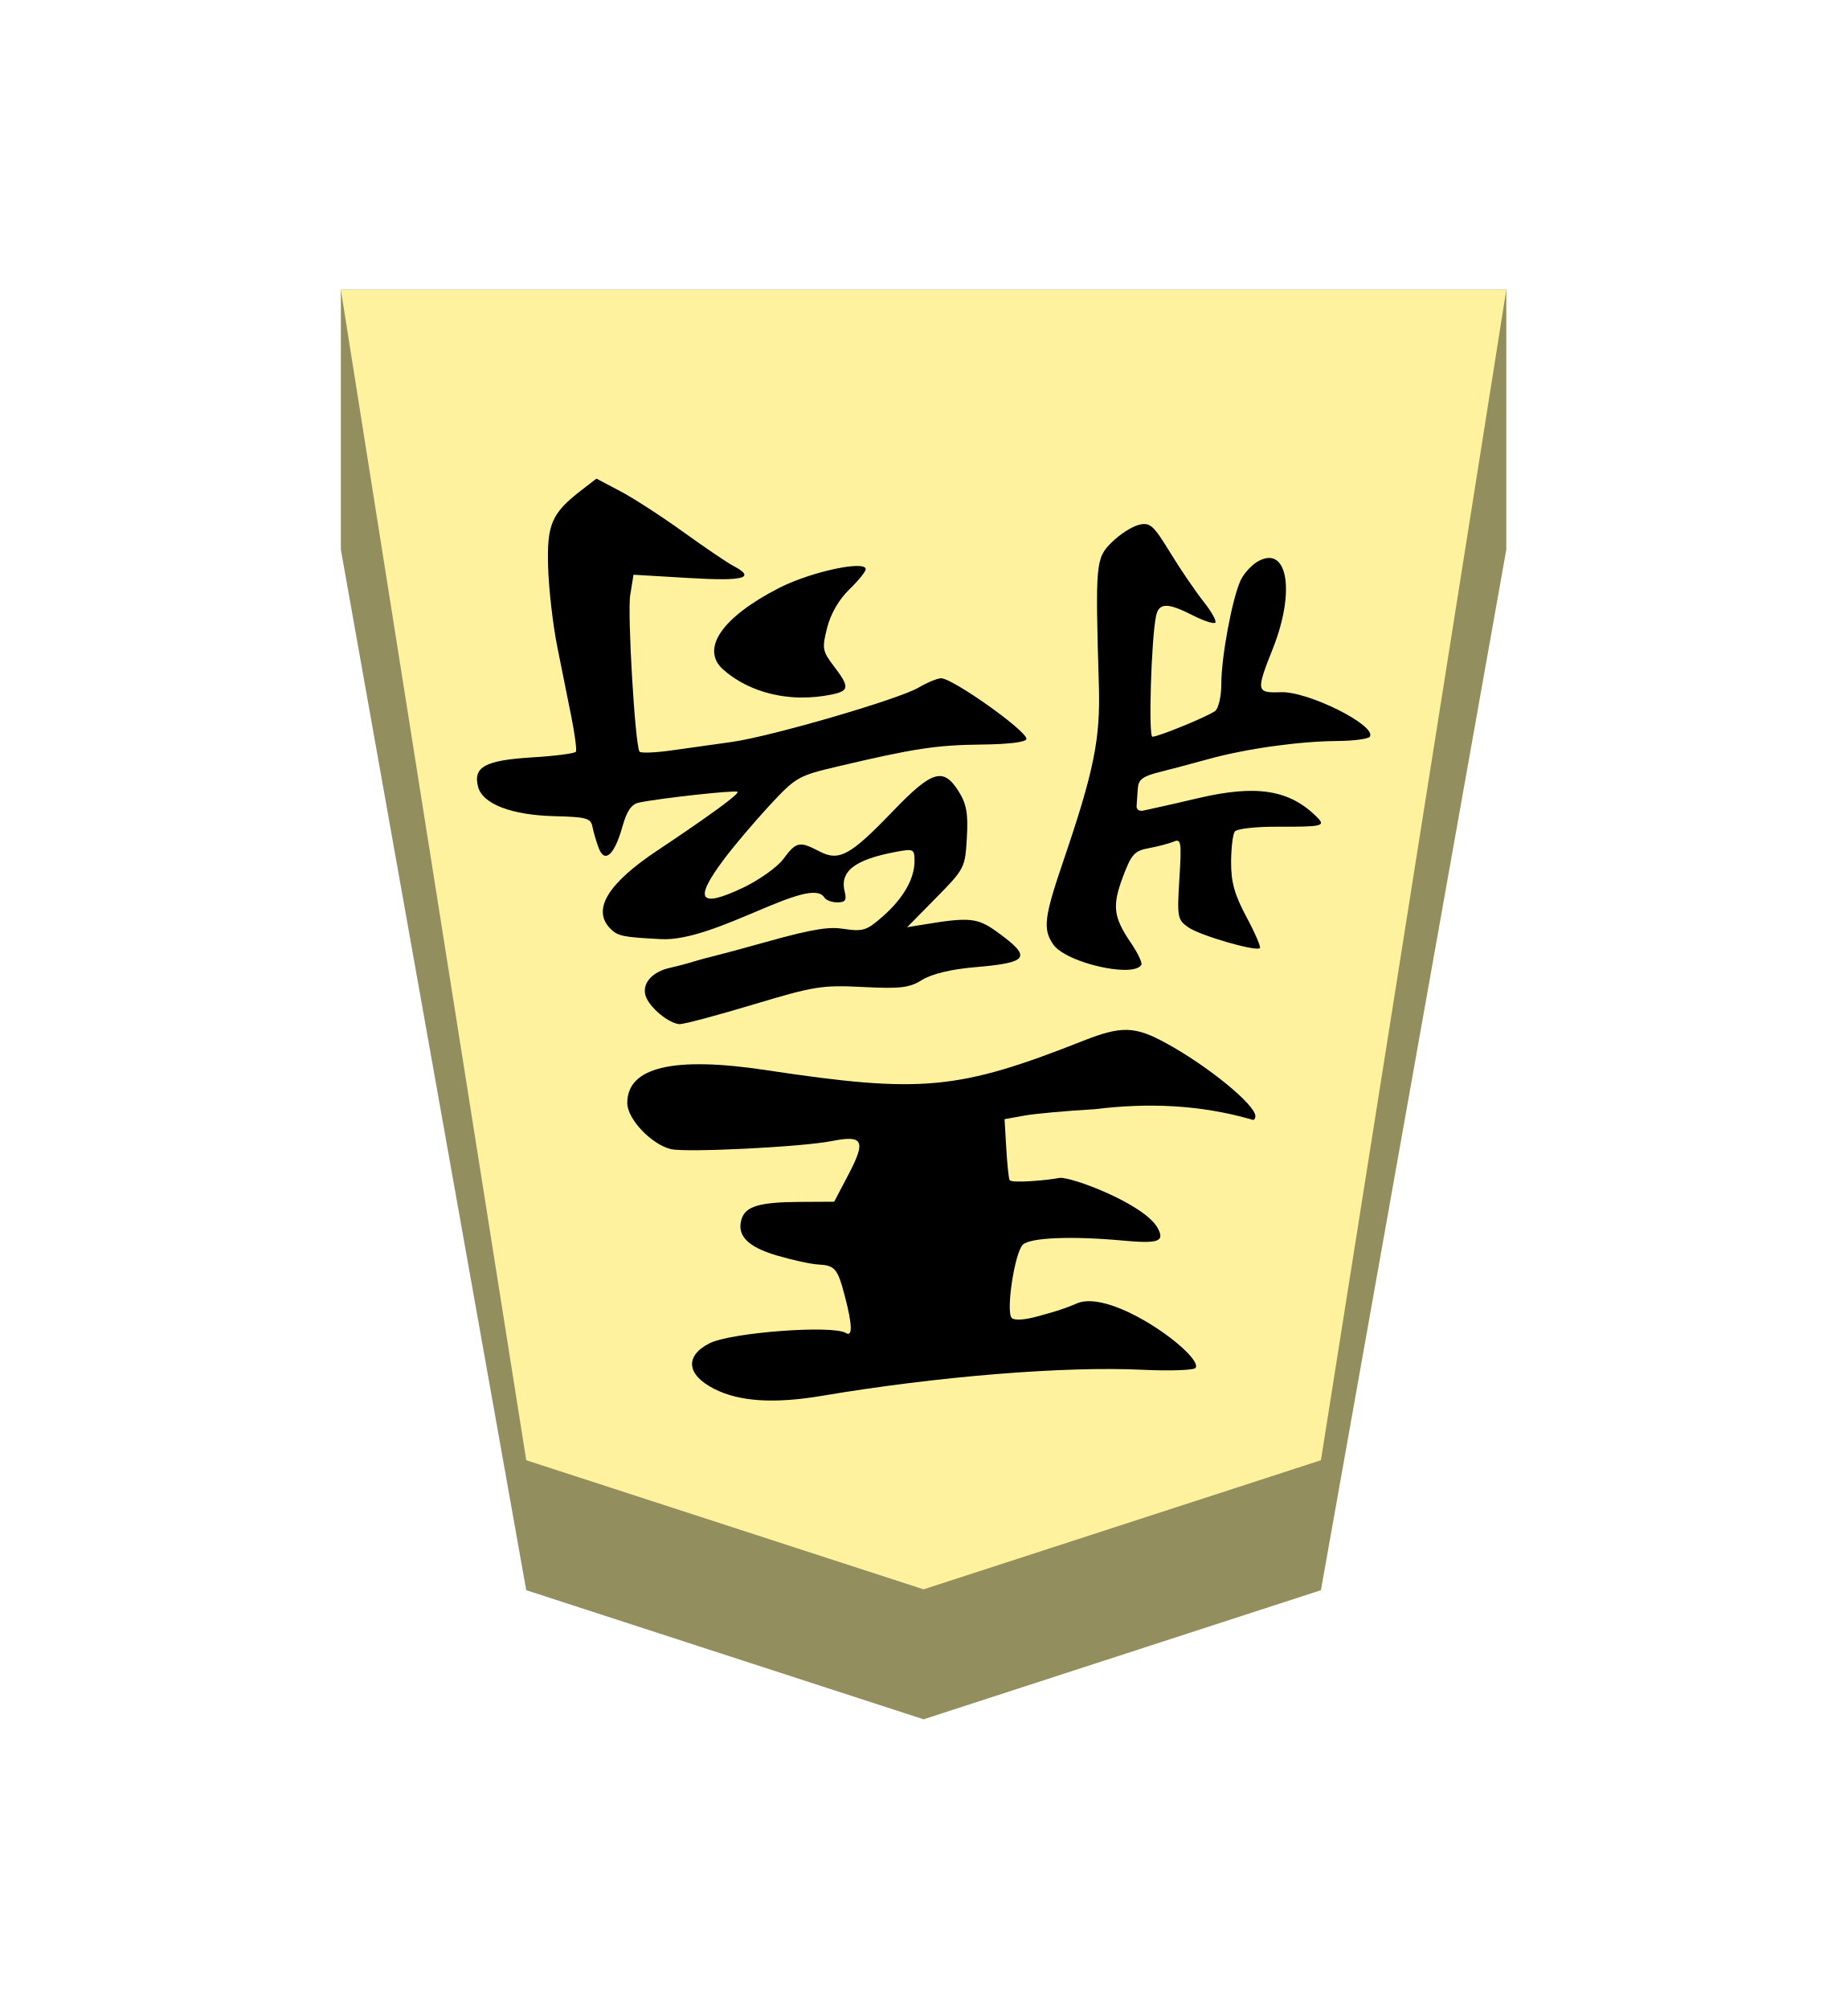
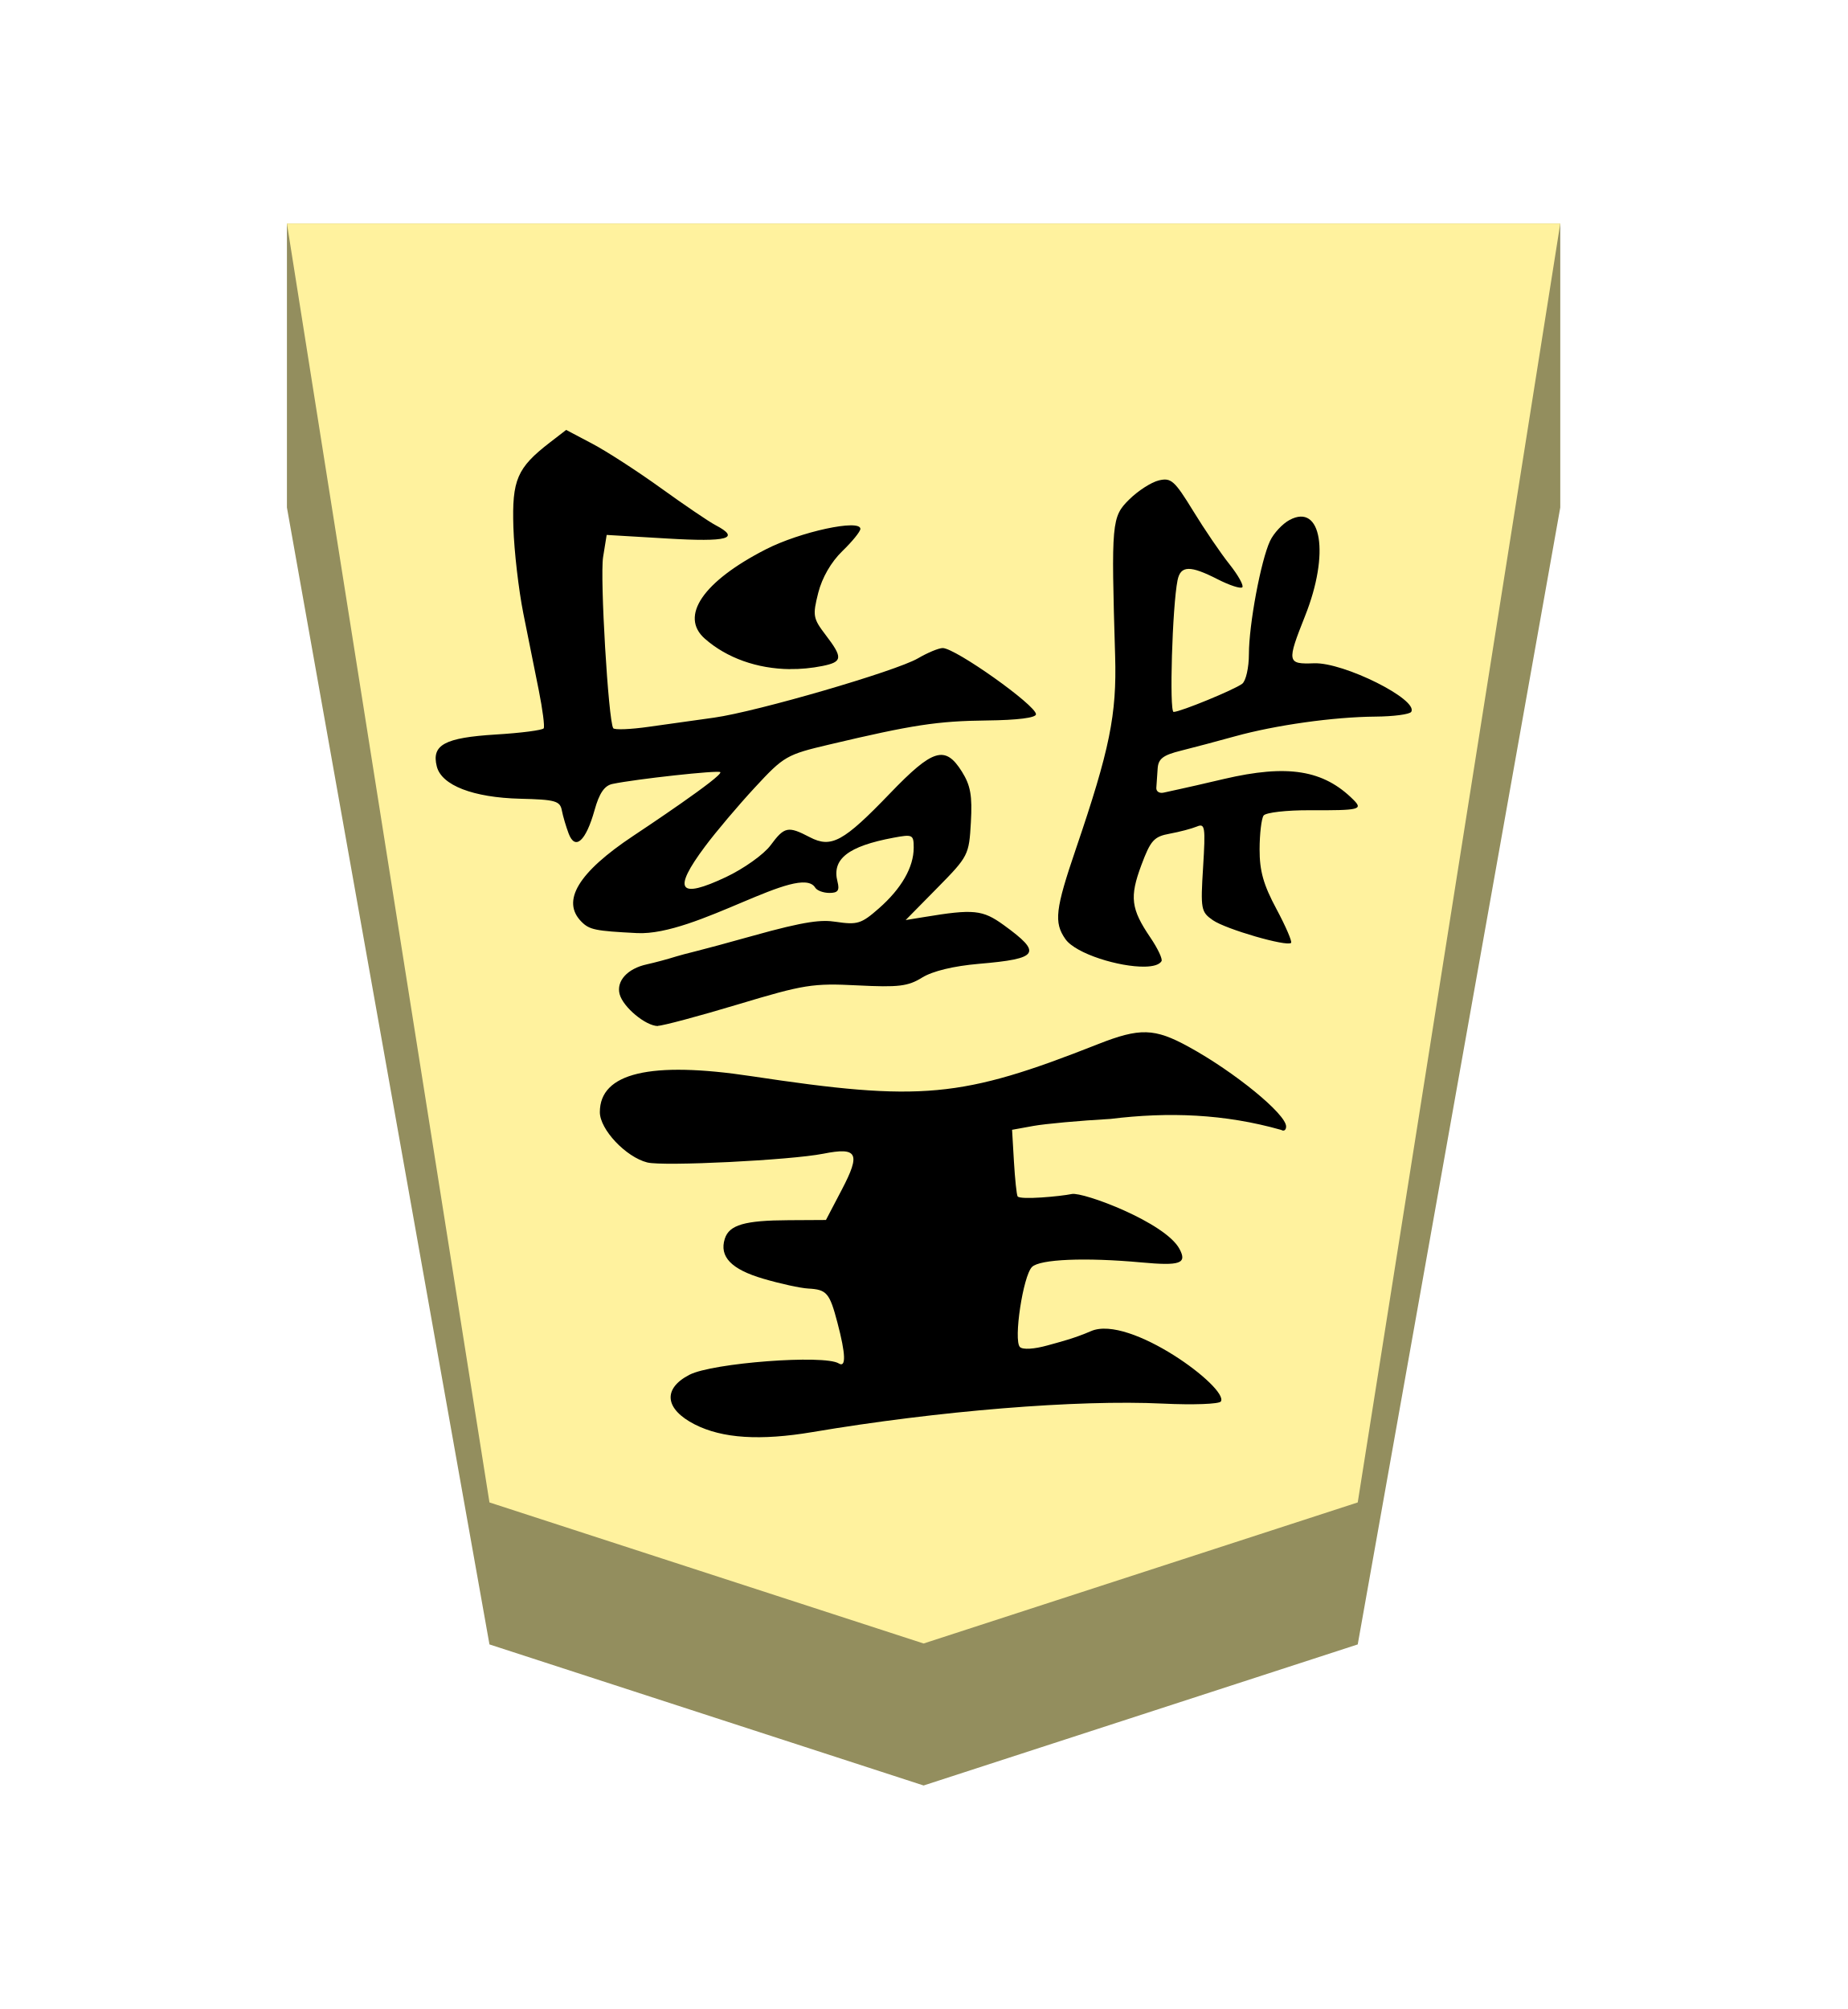
- <svg xmlns="http://www.w3.org/2000/svg" viewBox="-3.469 -3.773 45.489 49.466" version="1.1" id="svg1" xml:space="preserve">
+ <svg xmlns="http://www.w3.org/2000/svg" viewBox="-1.542 -1.677 41.634 45.274" version="1.1" id="svg1" xml:space="preserve">
  <defs id="defs1" />
  <g id="layer1" transform="rotate(180,62.1375,101.68)">
    <path style="fill:#938e5e;fill-opacity:1;fill-rule:evenodd;stroke:none;stroke-width:1;stroke-linecap:round;stroke-linejoin:round;stroke-dasharray:none;stroke-opacity:1;paint-order:stroke fill markers" d="m 119.35,200 v -6.4 L 114.785,167.979 105,164.8 95.215,167.979 90.65,193.6 l 2e-6,6.4 z" id="path12" />
    <path style="display:inline;fill:#fff29e;fill-opacity:1;fill-rule:evenodd;stroke:none;stroke-width:0.386;stroke-linecap:round;stroke-linejoin:round;paint-order:stroke fill markers" d="m 105,168 9.785,3.179 L 119.35,200 h -28.7 l 4.565,-28.821 z" id="path13" />
    <path id="path1-3" style="fill:#000000;stroke-width:0.292" d="m 104.54,172.982 c -0.283,-0.018 -0.61,0.005 -0.989,0.069 -1.823,0.308 -3.848,0.473 -5.085,0.413 -0.44,-0.021 -0.819,-0.007 -0.842,0.031 -0.118,0.192 1.324,1.264 1.885,1.021 0.244,-0.106 0.447,-0.156 0.63,-0.207 0.196,-0.055 0.361,-0.065 0.402,-0.024 0.096,0.096 -0.045,1.032 -0.175,1.162 -0.113,0.113 -0.773,0.141 -1.588,0.066 -0.564,-0.052 -0.667,-0.016 -0.553,0.196 0.207,0.386 1.403,0.831 1.563,0.797 0.161,-0.034 0.753,-0.089 0.787,-0.034 0.014,0.023 0.038,0.25 0.053,0.504 l 0.027,0.462 -0.309,0.056 c -0.17,0.031 -0.674,0.077 -1.12,0.102 -0.845,0.104 -1.657,0.073 -2.479,-0.16 -0.038,-0.024 -0.07,-0.001 -0.07,0.05 0,0.18 0.748,0.792 1.417,1.158 0.493,0.27 0.707,0.276 1.311,0.038 1.988,-0.785 2.568,-0.838 5.033,-0.466 1.468,0.222 2.201,0.048 2.201,-0.522 0,-0.251 -0.377,-0.651 -0.688,-0.73 -0.231,-0.059 -2.084,0.033 -2.556,0.127 -0.498,0.099 -0.545,0.006 -0.269,-0.521 l 0.231,-0.441 0.541,-0.003 c 0.639,-0.003 0.863,-0.068 0.927,-0.269 0.083,-0.261 -0.094,-0.445 -0.56,-0.581 -0.244,-0.072 -0.537,-0.136 -0.651,-0.142 -0.269,-0.015 -0.31,-0.062 -0.424,-0.496 -0.121,-0.458 -0.127,-0.658 -0.019,-0.591 0.211,0.131 1.832,0.008 2.166,-0.164 0.393,-0.202 0.361,-0.499 -0.077,-0.722 -0.199,-0.101 -0.437,-0.161 -0.72,-0.179 z m 1.257,5.965 c -0.07,0 -0.594,0.14 -1.163,0.311 -0.96,0.289 -1.086,0.309 -1.734,0.276 -0.596,-0.03 -0.735,-0.014 -0.94,0.114 -0.153,0.094 -0.456,0.167 -0.824,0.199 -0.873,0.074 -0.924,0.154 -0.359,0.563 0.306,0.221 0.435,0.235 1.153,0.116 l 0.27,-0.044 -0.46,0.467 c -0.451,0.458 -0.46,0.477 -0.487,0.952 -0.022,0.386 0.005,0.535 0.13,0.735 0.243,0.387 0.421,0.333 1.044,-0.315 0.677,-0.704 0.852,-0.799 1.165,-0.636 0.316,0.165 0.368,0.154 0.569,-0.118 0.097,-0.131 0.387,-0.338 0.645,-0.46 0.69,-0.326 0.782,-0.194 0.308,0.441 -0.159,0.214 -0.486,0.6 -0.726,0.859 -0.42,0.454 -0.46,0.477 -1.081,0.623 -1.209,0.286 -1.571,0.341 -2.285,0.349 -0.447,0.005 -0.714,0.039 -0.714,0.09 -9.1e-4,0.13 1.17,0.961 1.354,0.961 0.057,0 0.219,-0.067 0.359,-0.149 0.32,-0.187 2.339,-0.774 2.959,-0.861 0.255,-0.036 0.682,-0.096 0.949,-0.133 0.267,-0.038 0.499,-0.047 0.516,-0.02 0.071,0.115 0.194,2.19 0.147,2.483 l -0.052,0.322 -0.877,-0.052 c -0.883,-0.053 -1.073,-3.8e-4 -0.703,0.194 0.096,0.05 0.452,0.292 0.792,0.537 0.34,0.245 0.788,0.535 0.997,0.645 l 0.379,0.2 0.236,-0.182 c 0.477,-0.368 0.552,-0.542 0.53,-1.232 -0.011,-0.346 -0.076,-0.907 -0.144,-1.248 -0.069,-0.341 -0.17,-0.845 -0.225,-1.12 -0.055,-0.275 -0.087,-0.522 -0.071,-0.549 0.017,-0.027 0.33,-0.068 0.697,-0.09 0.742,-0.046 0.934,-0.15 0.855,-0.463 -0.069,-0.275 -0.528,-0.452 -1.213,-0.469 -0.506,-0.012 -0.576,-0.032 -0.602,-0.168 -0.016,-0.085 -0.061,-0.236 -0.099,-0.337 -0.095,-0.251 -0.25,-0.111 -0.376,0.339 -0.069,0.248 -0.144,0.357 -0.261,0.381 -0.34,0.071 -1.534,0.202 -1.564,0.171 -0.051,-0.051 1.139,-0.843 1.263,-0.925 0.799,-0.531 1.05,-0.947 0.751,-1.247 -0.116,-0.116 -0.199,-0.133 -0.805,-0.164 -0.861,-0.044 -2.364,1.021 -2.587,0.66 -0.026,-0.043 -0.119,-0.077 -0.207,-0.077 -0.123,0 -0.149,0.036 -0.117,0.162 0.086,0.329 -0.151,0.516 -0.816,0.64 -0.274,0.051 -0.29,0.044 -0.29,-0.146 0,-0.283 0.178,-0.593 0.505,-0.88 0.256,-0.225 0.312,-0.242 0.628,-0.195 0.199,0.03 0.418,0.017 1.215,-0.207 0.797,-0.224 0.973,-0.256 1.096,-0.295 0.123,-0.039 0.317,-0.091 0.431,-0.116 0.28,-0.061 0.444,-0.241 0.394,-0.432 -0.05,-0.189 -0.379,-0.463 -0.557,-0.463 z m -7.066,0.859 c -0.121,0.002 -0.213,0.026 -0.245,0.079 -0.019,0.03 0.054,0.185 0.162,0.344 0.282,0.415 0.303,0.587 0.131,1.049 -0.135,0.362 -0.184,0.416 -0.413,0.458 -0.143,0.026 -0.319,0.073 -0.392,0.103 -0.12,0.051 -0.128,-0.002 -0.092,-0.588 0.038,-0.612 0.031,-0.651 -0.142,-0.771 -0.188,-0.131 -1.076,-0.388 -1.135,-0.329 -0.018,0.018 0.077,0.239 0.212,0.491 0.189,0.352 0.246,0.553 0.245,0.868 -6.34e-4,0.225 -0.027,0.446 -0.058,0.489 -0.031,0.044 -0.335,0.079 -0.675,0.077 -0.718,-0.003 -0.771,0.01 -0.63,0.151 0.435,0.435 0.955,0.519 1.88,0.303 0.289,-0.068 0.578,-0.134 0.642,-0.147 0.064,-0.013 0.168,-0.036 0.232,-0.051 0.064,-0.015 0.112,0.017 0.108,0.07 -0.004,0.053 -0.013,0.178 -0.019,0.277 -0.009,0.144 -0.077,0.197 -0.34,0.262 -0.181,0.045 -0.533,0.139 -0.783,0.208 -0.59,0.163 -1.429,0.281 -2.036,0.286 -0.265,0.002 -0.5,0.033 -0.522,0.069 -0.109,0.177 0.98,0.721 1.41,0.705 0.393,-0.015 0.398,0.015 0.13,0.689 -0.359,0.902 -0.239,1.64 0.226,1.391 0.103,-0.055 0.23,-0.192 0.283,-0.304 0.133,-0.283 0.307,-1.213 0.307,-1.642 5e-5,-0.197 0.044,-0.39 0.097,-0.431 0.115,-0.087 0.899,-0.409 0.996,-0.409 0.065,0 0.019,1.537 -0.057,1.911 -0.044,0.216 -0.182,0.219 -0.583,0.014 -0.172,-0.088 -0.333,-0.14 -0.357,-0.116 -0.024,0.024 0.059,0.174 0.186,0.334 0.127,0.159 0.365,0.509 0.529,0.777 0.269,0.438 0.319,0.483 0.497,0.44 0.109,-0.026 0.303,-0.151 0.43,-0.277 0.255,-0.252 0.262,-0.327 0.204,-2.272 -0.025,-0.85 0.078,-1.356 0.569,-2.797 0.3,-0.879 0.322,-1.07 0.153,-1.311 -0.151,-0.215 -0.788,-0.407 -1.152,-0.4 z m 5.152,4.319 c -0.157,-0.002 -0.317,0.013 -0.476,0.045 -0.292,0.059 -0.299,0.119 -0.045,0.451 0.183,0.24 0.19,0.281 0.107,0.61 -0.056,0.221 -0.187,0.448 -0.35,0.606 -0.144,0.139 -0.261,0.284 -0.262,0.322 -0.002,0.148 0.875,-0.041 1.374,-0.297 0.909,-0.465 1.254,-0.97 0.884,-1.296 -0.32,-0.282 -0.762,-0.436 -1.232,-0.442 z" transform="matrix(1.552672,0,0,1.552672,-53.27842,-95.92662)" />
  </g>
</svg>
